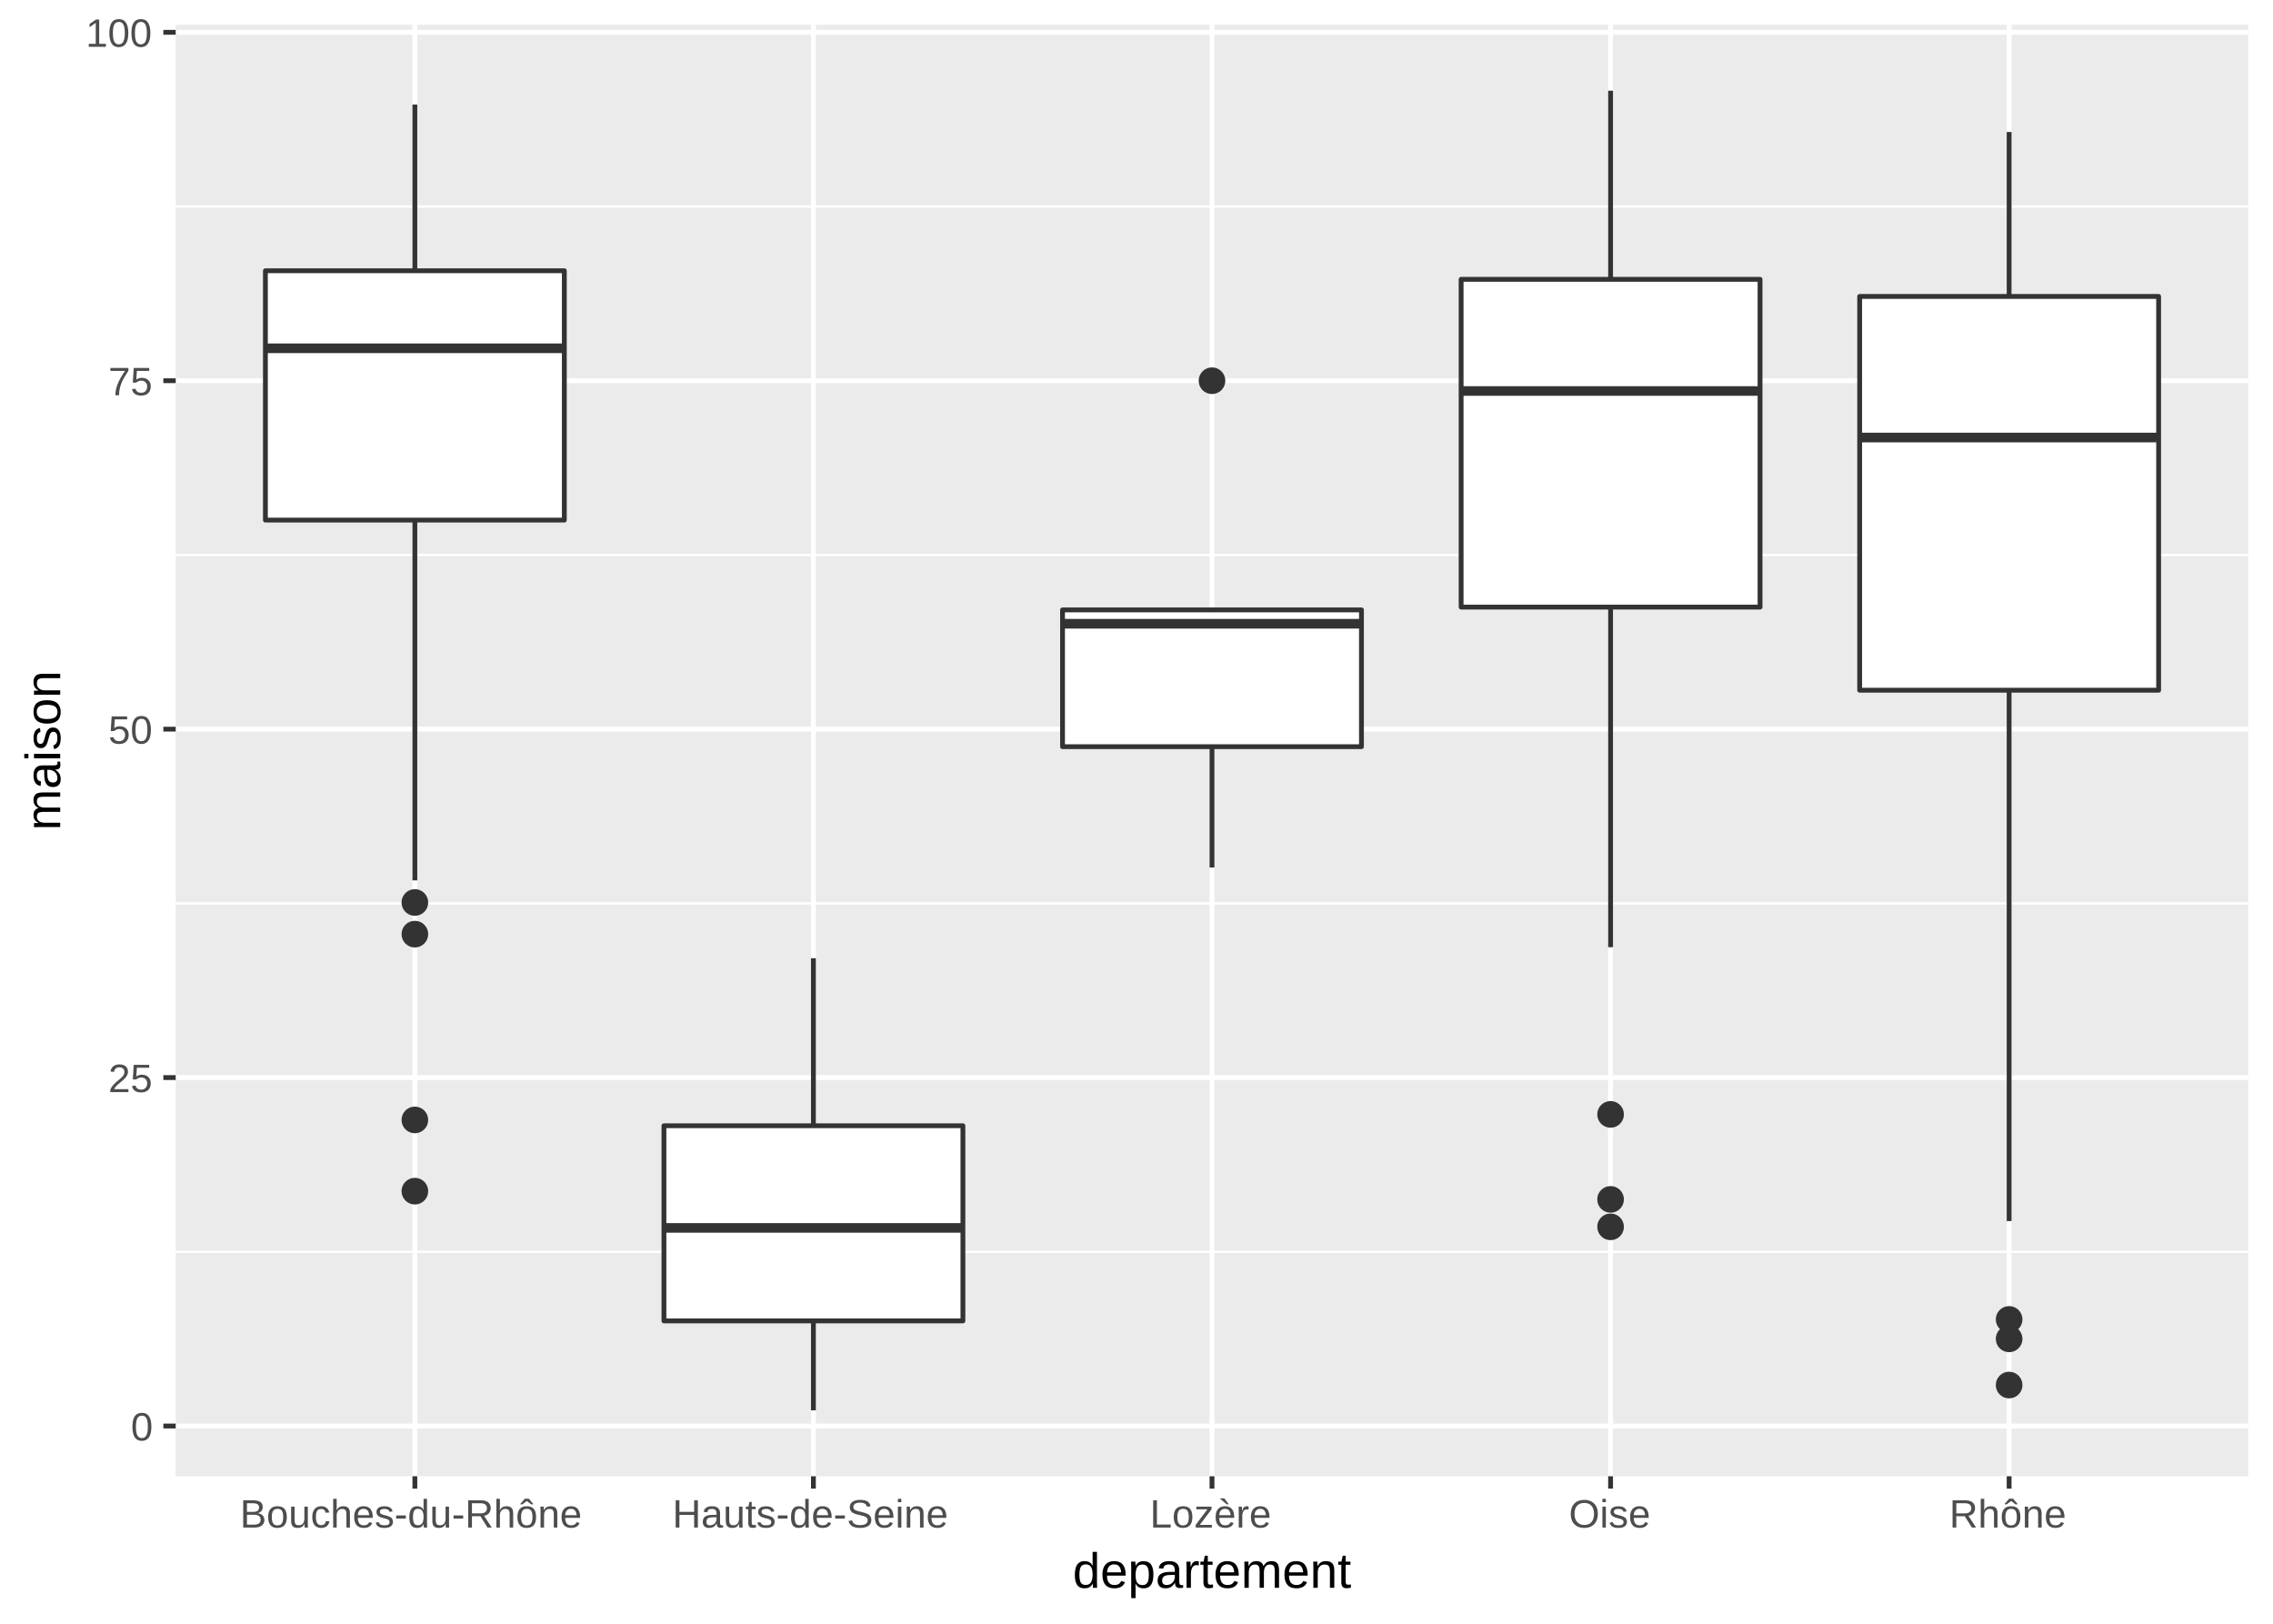
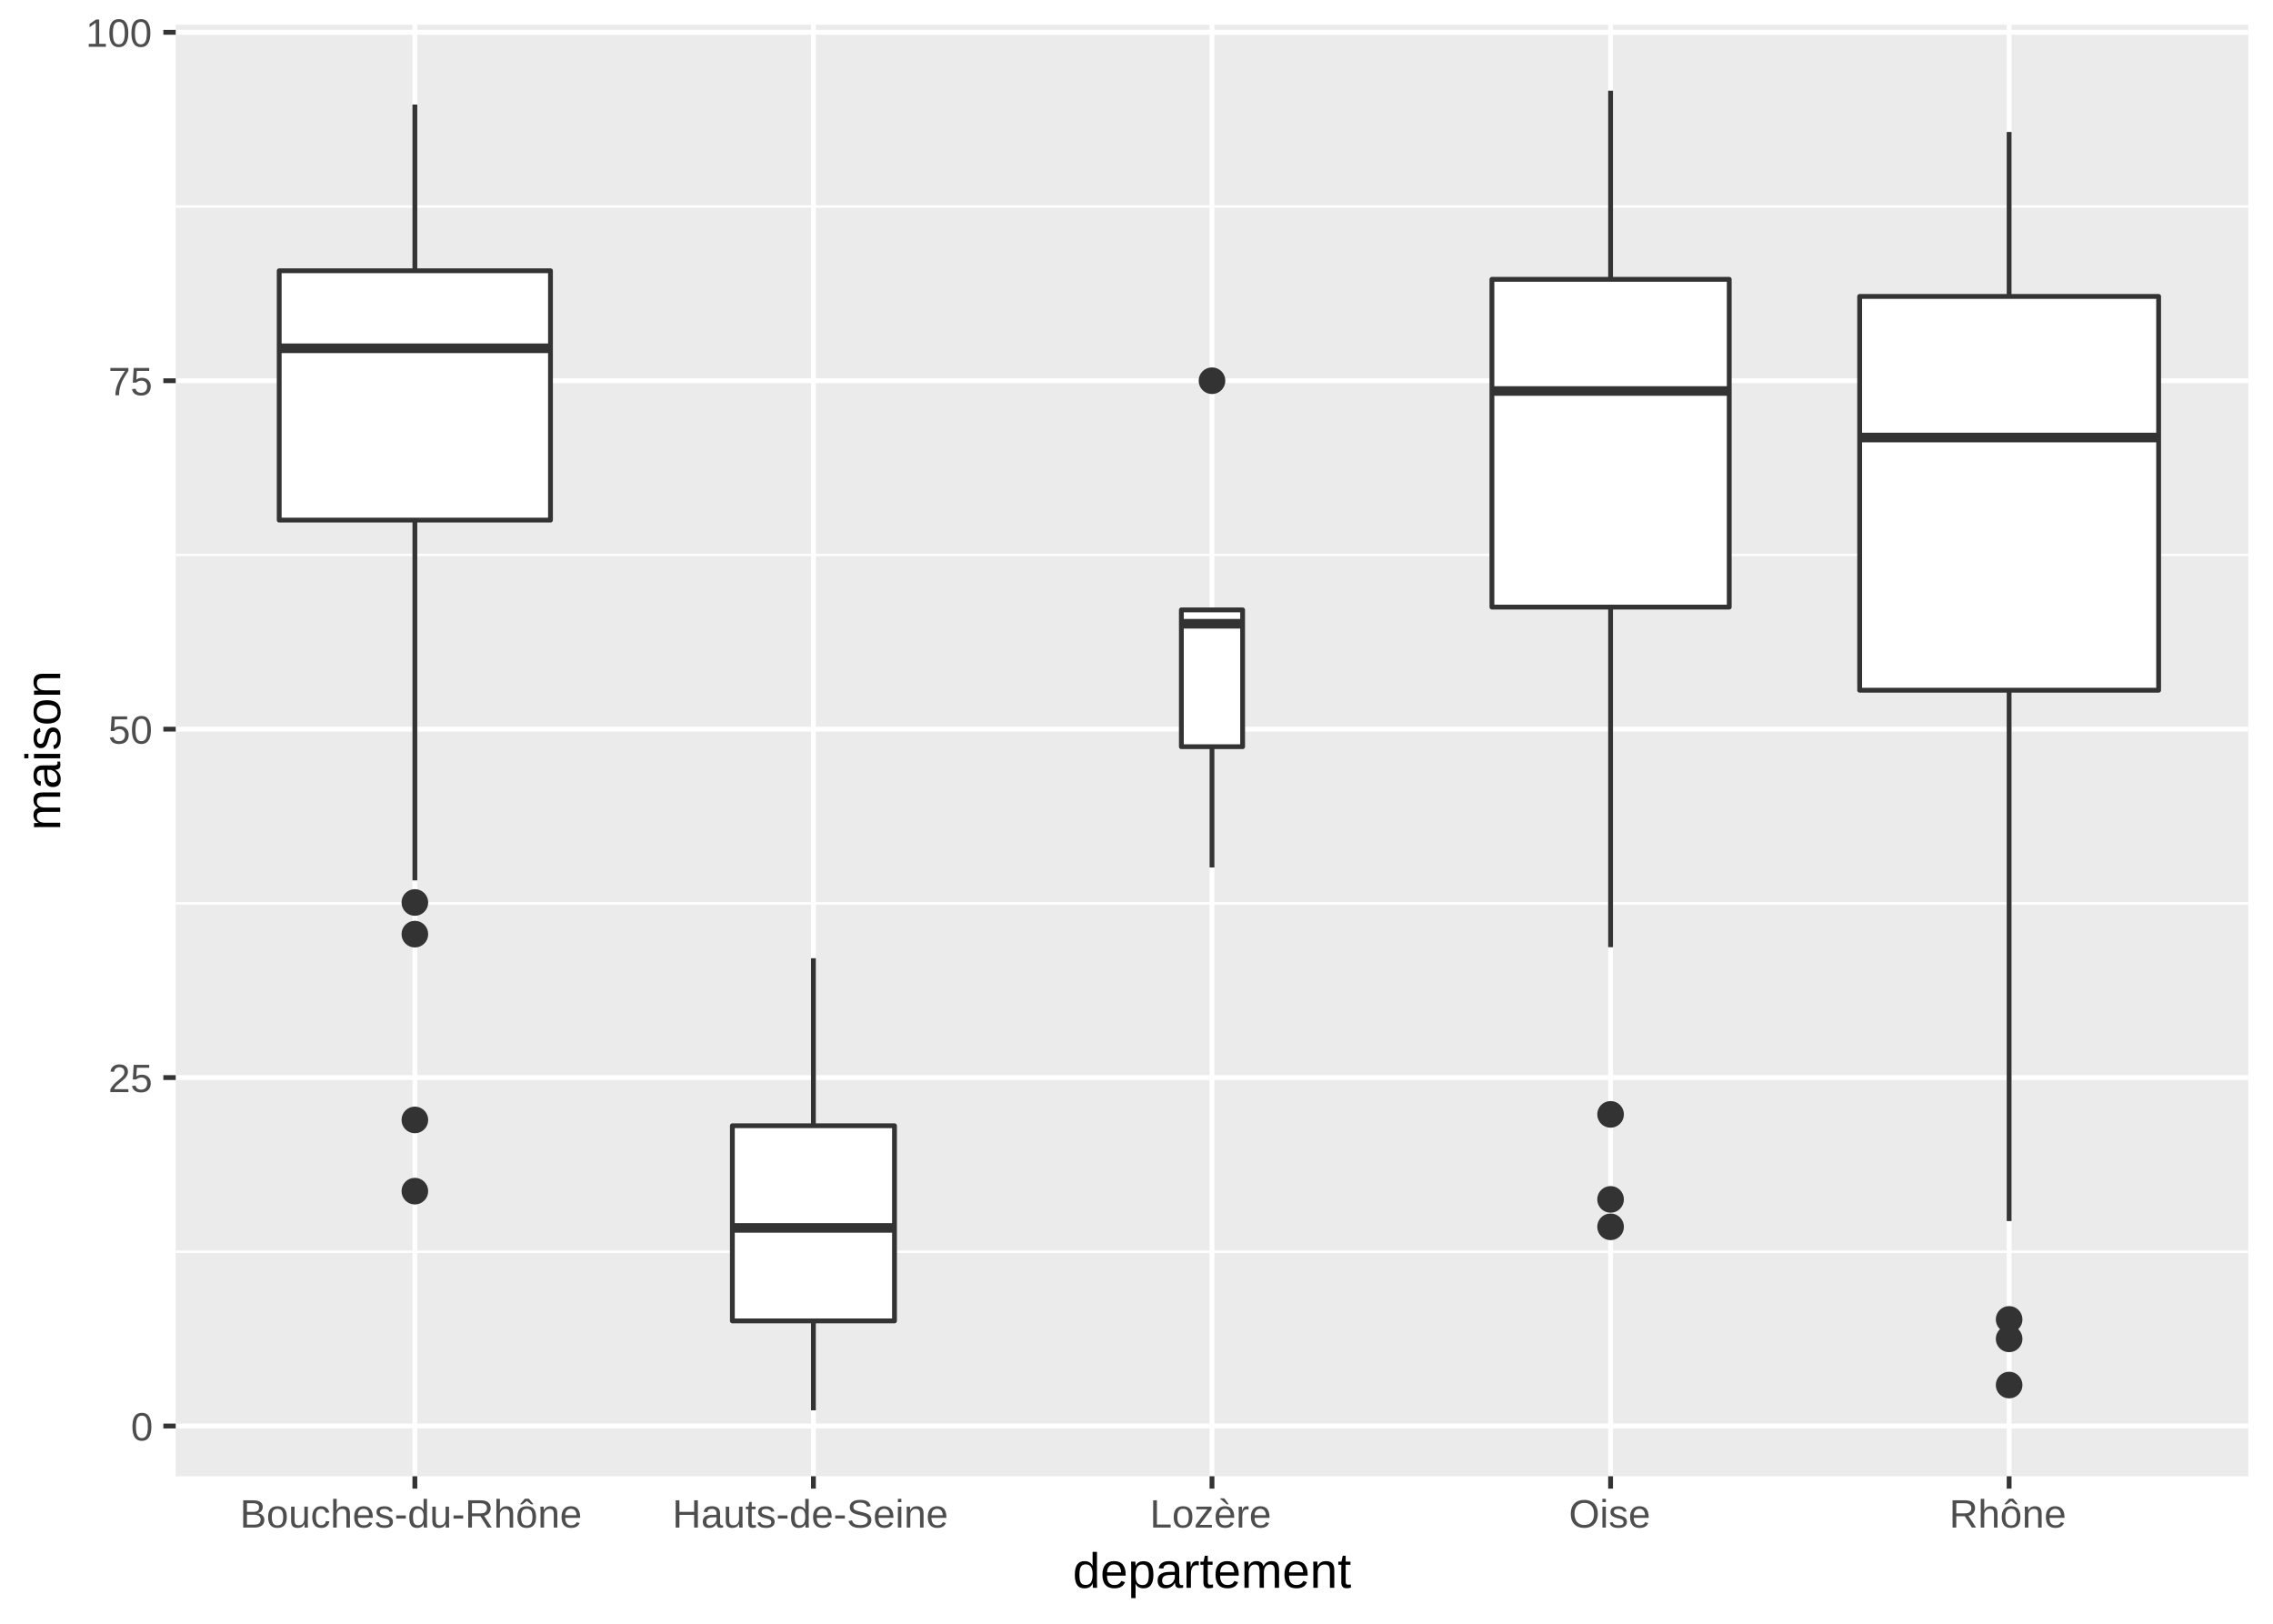
<svg xmlns="http://www.w3.org/2000/svg" viewBox="0 0 504.00 360.00">
  <defs>
    <style type="text/css">
    line, polyline, path, rect, circle {
      fill: none;
      stroke: #000000;
      stroke-linecap: round;
      stroke-linejoin: round;
      stroke-miterlimit: 10.00;
    }
  </style>
  </defs>
  <rect width="100%" height="100%" style="stroke: none; fill: #FFFFFF;" />
  <rect x="0.00" y="0.00" width="504.00" height="360.00" style="stroke-width: 1.07; stroke: #FFFFFF; fill: #FFFFFF;" />
  <defs>
    <clipPath id="cpMzguOTYxNXw0OTguNTIxfDMyNy4zMTN8NS40Nzk0NQ==">
      <rect x="38.96" y="5.48" width="459.56" height="321.83" />
    </clipPath>
  </defs>
  <rect x="38.96" y="5.48" width="459.56" height="321.83" style="stroke-width: 1.07; stroke: none; fill: #EBEBEB;" clip-path="url(#cpMzguOTYxNXw0OTguNTIxfDMyNy4zMTN8NS40Nzk0NQ==)" />
  <polyline points="38.96,277.53 498.52,277.53 " style="stroke-width: 0.53; stroke: #FFFFFF; stroke-linecap: butt;" clip-path="url(#cpMzguOTYxNXw0OTguNTIxfDMyNy4zMTN8NS40Nzk0NQ==)" />
  <polyline points="38.96,200.29 498.52,200.29 " style="stroke-width: 0.53; stroke: #FFFFFF; stroke-linecap: butt;" clip-path="url(#cpMzguOTYxNXw0OTguNTIxfDMyNy4zMTN8NS40Nzk0NQ==)" />
  <polyline points="38.96,123.04 498.52,123.04 " style="stroke-width: 0.53; stroke: #FFFFFF; stroke-linecap: butt;" clip-path="url(#cpMzguOTYxNXw0OTguNTIxfDMyNy4zMTN8NS40Nzk0NQ==)" />
  <polyline points="38.96,45.79 498.52,45.79 " style="stroke-width: 0.53; stroke: #FFFFFF; stroke-linecap: butt;" clip-path="url(#cpMzguOTYxNXw0OTguNTIxfDMyNy4zMTN8NS40Nzk0NQ==)" />
  <polyline points="38.96,316.16 498.52,316.16 " style="stroke-width: 1.07; stroke: #FFFFFF; stroke-linecap: butt;" clip-path="url(#cpMzguOTYxNXw0OTguNTIxfDMyNy4zMTN8NS40Nzk0NQ==)" />
  <polyline points="38.96,238.91 498.52,238.91 " style="stroke-width: 1.07; stroke: #FFFFFF; stroke-linecap: butt;" clip-path="url(#cpMzguOTYxNXw0OTguNTIxfDMyNy4zMTN8NS40Nzk0NQ==)" />
  <polyline points="38.96,161.66 498.52,161.66 " style="stroke-width: 1.07; stroke: #FFFFFF; stroke-linecap: butt;" clip-path="url(#cpMzguOTYxNXw0OTguNTIxfDMyNy4zMTN8NS40Nzk0NQ==)" />
  <polyline points="38.96,84.41 498.52,84.41 " style="stroke-width: 1.07; stroke: #FFFFFF; stroke-linecap: butt;" clip-path="url(#cpMzguOTYxNXw0OTguNTIxfDMyNy4zMTN8NS40Nzk0NQ==)" />
  <polyline points="38.96,7.16 498.52,7.16 " style="stroke-width: 1.07; stroke: #FFFFFF; stroke-linecap: butt;" clip-path="url(#cpMzguOTYxNXw0OTguNTIxfDMyNy4zMTN8NS40Nzk0NQ==)" />
  <polyline points="91.99,327.31 91.99,5.48 " style="stroke-width: 1.07; stroke: #FFFFFF; stroke-linecap: butt;" clip-path="url(#cpMzguOTYxNXw0OTguNTIxfDMyNy4zMTN8NS40Nzk0NQ==)" />
  <polyline points="180.36,327.31 180.36,5.48 " style="stroke-width: 1.07; stroke: #FFFFFF; stroke-linecap: butt;" clip-path="url(#cpMzguOTYxNXw0OTguNTIxfDMyNy4zMTN8NS40Nzk0NQ==)" />
  <polyline points="268.74,327.31 268.74,5.48 " style="stroke-width: 1.07; stroke: #FFFFFF; stroke-linecap: butt;" clip-path="url(#cpMzguOTYxNXw0OTguNTIxfDMyNy4zMTN8NS40Nzk0NQ==)" />
  <polyline points="357.12,327.31 357.12,5.48 " style="stroke-width: 1.07; stroke: #FFFFFF; stroke-linecap: butt;" clip-path="url(#cpMzguOTYxNXw0OTguNTIxfDMyNy4zMTN8NS40Nzk0NQ==)" />
  <polyline points="445.49,327.31 445.49,5.48 " style="stroke-width: 1.07; stroke: #FFFFFF; stroke-linecap: butt;" clip-path="url(#cpMzguOTYxNXw0OTguNTIxfDMyNy4zMTN8NS40Nzk0NQ==)" />
  <circle cx="91.99" cy="248.30" r="1.95pt" style="stroke-width: 0.71; stroke: #333333; fill: #333333;" clip-path="url(#cpMzguOTYxNXw0OTguNTIxfDMyNy4zMTN8NS40Nzk0NQ==)" />
  <circle cx="91.99" cy="200.09" r="1.95pt" style="stroke-width: 0.71; stroke: #333333; fill: #333333;" clip-path="url(#cpMzguOTYxNXw0OTguNTIxfDMyNy4zMTN8NS40Nzk0NQ==)" />
  <circle cx="91.99" cy="207.11" r="1.95pt" style="stroke-width: 0.71; stroke: #333333; fill: #333333;" clip-path="url(#cpMzguOTYxNXw0OTguNTIxfDMyNy4zMTN8NS40Nzk0NQ==)" />
  <circle cx="91.99" cy="264.09" r="1.95pt" style="stroke-width: 0.71; stroke: #333333; fill: #333333;" clip-path="url(#cpMzguOTYxNXw0OTguNTIxfDMyNy4zMTN8NS40Nzk0NQ==)" />
  <line x1="91.99" y1="60.03" x2="91.99" y2="23.19" style="stroke-width: 1.07; stroke: #333333; stroke-linecap: butt;" clip-path="url(#cpMzguOTYxNXw0OTguNTIxfDMyNy4zMTN8NS40Nzk0NQ==)" />
  <line x1="91.99" y1="115.31" x2="91.99" y2="195.19" style="stroke-width: 1.07; stroke: #333333; stroke-linecap: butt;" clip-path="url(#cpMzguOTYxNXw0OTguNTIxfDMyNy4zMTN8NS40Nzk0NQ==)" />
-   <polyline points="58.85,60.03 58.85,115.31 125.13,115.31 125.13,60.03 58.85,60.03 " style="stroke-width: 1.07; stroke: #333333; fill: #FFFFFF;" clip-path="url(#cpMzguOTYxNXw0OTguNTIxfDMyNy4zMTN8NS40Nzk0NQ==)" />
-   <line x1="58.85" y1="77.22" x2="125.13" y2="77.22" style="stroke-width: 2.13; stroke: #333333; stroke-linecap: butt;" clip-path="url(#cpMzguOTYxNXw0OTguNTIxfDMyNy4zMTN8NS40Nzk0NQ==)" />
+   <polyline points="61.91,60.03 61.91,115.31 122.06,115.31 122.06,60.03 61.91,60.03 " style="stroke-width: 1.07; stroke: #333333; fill: #FFFFFF;" clip-path="url(#cpMzguOTYxNXw0OTguNTIxfDMyNy4zMTN8NS40Nzk0NQ==)" />
+   <line x1="61.91" y1="77.22" x2="122.06" y2="77.22" style="stroke-width: 2.13; stroke: #333333; stroke-linecap: butt;" clip-path="url(#cpMzguOTYxNXw0OTguNTIxfDMyNy4zMTN8NS40Nzk0NQ==)" />
  <line x1="180.36" y1="249.59" x2="180.36" y2="212.44" style="stroke-width: 1.07; stroke: #333333; stroke-linecap: butt;" clip-path="url(#cpMzguOTYxNXw0OTguNTIxfDMyNy4zMTN8NS40Nzk0NQ==)" />
  <line x1="180.36" y1="292.86" x2="180.36" y2="312.68" style="stroke-width: 1.07; stroke: #333333; stroke-linecap: butt;" clip-path="url(#cpMzguOTYxNXw0OTguNTIxfDMyNy4zMTN8NS40Nzk0NQ==)" />
-   <polyline points="147.22,249.59 147.22,292.86 213.51,292.86 213.51,249.59 147.22,249.59 " style="stroke-width: 1.07; stroke: #333333; fill: #FFFFFF;" clip-path="url(#cpMzguOTYxNXw0OTguNTIxfDMyNy4zMTN8NS40Nzk0NQ==)" />
-   <line x1="147.22" y1="272.24" x2="213.51" y2="272.24" style="stroke-width: 2.13; stroke: #333333; stroke-linecap: butt;" clip-path="url(#cpMzguOTYxNXw0OTguNTIxfDMyNy4zMTN8NS40Nzk0NQ==)" />
+   <polyline points="162.39,249.59 162.39,292.86 198.34,292.86 198.34,249.59 162.39,249.59 " style="stroke-width: 1.07; stroke: #333333; fill: #FFFFFF;" clip-path="url(#cpMzguOTYxNXw0OTguNTIxfDMyNy4zMTN8NS40Nzk0NQ==)" />
+   <line x1="162.39" y1="272.24" x2="198.34" y2="272.24" style="stroke-width: 2.13; stroke: #333333; stroke-linecap: butt;" clip-path="url(#cpMzguOTYxNXw0OTguNTIxfDMyNy4zMTN8NS40Nzk0NQ==)" />
  <circle cx="268.74" cy="84.41" r="1.95pt" style="stroke-width: 0.71; stroke: #333333; fill: #333333;" clip-path="url(#cpMzguOTYxNXw0OTguNTIxfDMyNy4zMTN8NS40Nzk0NQ==)" />
  <line x1="268.74" y1="135.22" x2="268.74" y2="135.22" style="stroke-width: 1.07; stroke: #333333; stroke-linecap: butt;" clip-path="url(#cpMzguOTYxNXw0OTguNTIxfDMyNy4zMTN8NS40Nzk0NQ==)" />
  <line x1="268.74" y1="165.55" x2="268.74" y2="192.33" style="stroke-width: 1.07; stroke: #333333; stroke-linecap: butt;" clip-path="url(#cpMzguOTYxNXw0OTguNTIxfDMyNy4zMTN8NS40Nzk0NQ==)" />
-   <polyline points="235.60,135.22 235.60,165.55 301.88,165.55 301.88,135.22 235.60,135.22 " style="stroke-width: 1.07; stroke: #333333; fill: #FFFFFF;" clip-path="url(#cpMzguOTYxNXw0OTguNTIxfDMyNy4zMTN8NS40Nzk0NQ==)" />
-   <line x1="235.60" y1="138.29" x2="301.88" y2="138.29" style="stroke-width: 2.13; stroke: #333333; stroke-linecap: butt;" clip-path="url(#cpMzguOTYxNXw0OTguNTIxfDMyNy4zMTN8NS40Nzk0NQ==)" />
+   <polyline points="261.95,135.22 261.95,165.55 275.53,165.55 275.53,135.22 261.95,135.22 " style="stroke-width: 1.07; stroke: #333333; fill: #FFFFFF;" clip-path="url(#cpMzguOTYxNXw0OTguNTIxfDMyNy4zMTN8NS40Nzk0NQ==)" />
+   <line x1="261.95" y1="138.29" x2="275.53" y2="138.29" style="stroke-width: 2.13; stroke: #333333; stroke-linecap: butt;" clip-path="url(#cpMzguOTYxNXw0OTguNTIxfDMyNy4zMTN8NS40Nzk0NQ==)" />
  <circle cx="357.12" cy="265.92" r="1.95pt" style="stroke-width: 0.71; stroke: #333333; fill: #333333;" clip-path="url(#cpMzguOTYxNXw0OTguNTIxfDMyNy4zMTN8NS40Nzk0NQ==)" />
  <circle cx="357.12" cy="247.07" r="1.95pt" style="stroke-width: 0.71; stroke: #333333; fill: #333333;" clip-path="url(#cpMzguOTYxNXw0OTguNTIxfDMyNy4zMTN8NS40Nzk0NQ==)" />
  <circle cx="357.12" cy="272.00" r="1.95pt" style="stroke-width: 0.71; stroke: #333333; fill: #333333;" clip-path="url(#cpMzguOTYxNXw0OTguNTIxfDMyNy4zMTN8NS40Nzk0NQ==)" />
  <line x1="357.12" y1="61.93" x2="357.12" y2="20.11" style="stroke-width: 1.07; stroke: #333333; stroke-linecap: butt;" clip-path="url(#cpMzguOTYxNXw0OTguNTIxfDMyNy4zMTN8NS40Nzk0NQ==)" />
  <line x1="357.12" y1="134.60" x2="357.12" y2="210.00" style="stroke-width: 1.07; stroke: #333333; stroke-linecap: butt;" clip-path="url(#cpMzguOTYxNXw0OTguNTIxfDMyNy4zMTN8NS40Nzk0NQ==)" />
-   <polyline points="323.98,61.93 323.98,134.60 390.26,134.60 390.26,61.93 323.98,61.93 " style="stroke-width: 1.07; stroke: #333333; fill: #FFFFFF;" clip-path="url(#cpMzguOTYxNXw0OTguNTIxfDMyNy4zMTN8NS40Nzk0NQ==)" />
-   <line x1="323.98" y1="86.69" x2="390.26" y2="86.69" style="stroke-width: 2.13; stroke: #333333; stroke-linecap: butt;" clip-path="url(#cpMzguOTYxNXw0OTguNTIxfDMyNy4zMTN8NS40Nzk0NQ==)" />
+   <polyline points="330.81,61.93 330.81,134.60 383.43,134.60 383.43,61.93 330.81,61.93 " style="stroke-width: 1.07; stroke: #333333; fill: #FFFFFF;" clip-path="url(#cpMzguOTYxNXw0OTguNTIxfDMyNy4zMTN8NS40Nzk0NQ==)" />
+   <line x1="330.81" y1="86.69" x2="383.43" y2="86.69" style="stroke-width: 2.13; stroke: #333333; stroke-linecap: butt;" clip-path="url(#cpMzguOTYxNXw0OTguNTIxfDMyNy4zMTN8NS40Nzk0NQ==)" />
  <circle cx="445.49" cy="307.08" r="1.95pt" style="stroke-width: 0.71; stroke: #333333; fill: #333333;" clip-path="url(#cpMzguOTYxNXw0OTguNTIxfDMyNy4zMTN8NS40Nzk0NQ==)" />
  <circle cx="445.49" cy="292.53" r="1.95pt" style="stroke-width: 0.71; stroke: #333333; fill: #333333;" clip-path="url(#cpMzguOTYxNXw0OTguNTIxfDMyNy4zMTN8NS40Nzk0NQ==)" />
  <circle cx="445.49" cy="296.84" r="1.95pt" style="stroke-width: 0.71; stroke: #333333; fill: #333333;" clip-path="url(#cpMzguOTYxNXw0OTguNTIxfDMyNy4zMTN8NS40Nzk0NQ==)" />
  <line x1="445.49" y1="65.72" x2="445.49" y2="29.26" style="stroke-width: 1.07; stroke: #333333; stroke-linecap: butt;" clip-path="url(#cpMzguOTYxNXw0OTguNTIxfDMyNy4zMTN8NS40Nzk0NQ==)" />
  <line x1="445.49" y1="153.03" x2="445.49" y2="270.72" style="stroke-width: 1.07; stroke: #333333; stroke-linecap: butt;" clip-path="url(#cpMzguOTYxNXw0OTguNTIxfDMyNy4zMTN8NS40Nzk0NQ==)" />
  <polyline points="412.35,65.72 412.35,153.03 478.64,153.03 478.64,65.72 412.35,65.72 " style="stroke-width: 1.07; stroke: #333333; fill: #FFFFFF;" clip-path="url(#cpMzguOTYxNXw0OTguNTIxfDMyNy4zMTN8NS40Nzk0NQ==)" />
  <line x1="412.35" y1="97.00" x2="478.64" y2="97.00" style="stroke-width: 2.13; stroke: #333333; stroke-linecap: butt;" clip-path="url(#cpMzguOTYxNXw0OTguNTIxfDMyNy4zMTN8NS40Nzk0NQ==)" />
  <defs>
    <clipPath id="cpMHw1MDR8MzYwfDA=">
      <rect x="0.00" y="0.00" width="504.00" height="360.00" />
    </clipPath>
  </defs>
  <g clip-path="url(#cpMHw1MDR8MzYwfDA=)">
    <text x="29.02" y="319.38" style="font-size: 8.80px; fill: #4D4D4D; font-family: Arial;" textLength="5.01px" lengthAdjust="spacingAndGlyphs">0</text>
  </g>
  <g clip-path="url(#cpMHw1MDR8MzYwfDA=)">
    <text x="24.02" y="242.13" style="font-size: 8.80px; fill: #4D4D4D; font-family: Arial;" textLength="10.01px" lengthAdjust="spacingAndGlyphs">25</text>
  </g>
  <g clip-path="url(#cpMHw1MDR8MzYwfDA=)">
    <text x="24.02" y="164.88" style="font-size: 8.80px; fill: #4D4D4D; font-family: Arial;" textLength="10.01px" lengthAdjust="spacingAndGlyphs">50</text>
  </g>
  <g clip-path="url(#cpMHw1MDR8MzYwfDA=)">
    <text x="24.02" y="87.63" style="font-size: 8.80px; fill: #4D4D4D; font-family: Arial;" textLength="10.01px" lengthAdjust="spacingAndGlyphs">75</text>
  </g>
  <g clip-path="url(#cpMHw1MDR8MzYwfDA=)">
    <text x="19.01" y="10.38" style="font-size: 8.80px; fill: #4D4D4D; font-family: Arial;" textLength="15.02px" lengthAdjust="spacingAndGlyphs">100</text>
  </g>
  <polyline points="36.22,316.16 38.96,316.16 " style="stroke-width: 1.07; stroke: #333333; stroke-linecap: butt;" clip-path="url(#cpMHw1MDR8MzYwfDA=)" />
  <polyline points="36.22,238.91 38.96,238.91 " style="stroke-width: 1.07; stroke: #333333; stroke-linecap: butt;" clip-path="url(#cpMHw1MDR8MzYwfDA=)" />
  <polyline points="36.22,161.66 38.96,161.66 " style="stroke-width: 1.07; stroke: #333333; stroke-linecap: butt;" clip-path="url(#cpMHw1MDR8MzYwfDA=)" />
  <polyline points="36.22,84.41 38.96,84.41 " style="stroke-width: 1.07; stroke: #333333; stroke-linecap: butt;" clip-path="url(#cpMHw1MDR8MzYwfDA=)" />
  <polyline points="36.22,7.16 38.96,7.16 " style="stroke-width: 1.07; stroke: #333333; stroke-linecap: butt;" clip-path="url(#cpMHw1MDR8MzYwfDA=)" />
  <polyline points="91.99,330.05 91.99,327.31 " style="stroke-width: 1.07; stroke: #333333; stroke-linecap: butt;" clip-path="url(#cpMHw1MDR8MzYwfDA=)" />
  <polyline points="180.36,330.05 180.36,327.31 " style="stroke-width: 1.07; stroke: #333333; stroke-linecap: butt;" clip-path="url(#cpMHw1MDR8MzYwfDA=)" />
  <polyline points="268.74,330.05 268.74,327.31 " style="stroke-width: 1.07; stroke: #333333; stroke-linecap: butt;" clip-path="url(#cpMHw1MDR8MzYwfDA=)" />
  <polyline points="357.12,330.05 357.12,327.31 " style="stroke-width: 1.07; stroke: #333333; stroke-linecap: butt;" clip-path="url(#cpMHw1MDR8MzYwfDA=)" />
  <polyline points="445.49,330.05 445.49,327.31 " style="stroke-width: 1.07; stroke: #333333; stroke-linecap: butt;" clip-path="url(#cpMHw1MDR8MzYwfDA=)" />
  <g clip-path="url(#cpMHw1MDR8MzYwfDA=)">
    <text x="53.21" y="338.68" style="font-size: 8.80px; fill: #4D4D4D; font-family: Arial;" textLength="77.55px" lengthAdjust="spacingAndGlyphs">Bouches-du-Rhône</text>
  </g>
  <g clip-path="url(#cpMHw1MDR8MzYwfDA=)">
    <text x="149.10" y="338.68" style="font-size: 8.80px; fill: #4D4D4D; font-family: Arial;" textLength="62.53px" lengthAdjust="spacingAndGlyphs">Hauts-de-Seine</text>
  </g>
  <g clip-path="url(#cpMHw1MDR8MzYwfDA=)">
    <text x="254.98" y="338.68" style="font-size: 8.80px; fill: #4D4D4D; font-family: Arial;" textLength="27.52px" lengthAdjust="spacingAndGlyphs">Lozère</text>
  </g>
  <g clip-path="url(#cpMHw1MDR8MzYwfDA=)">
    <text x="347.87" y="338.68" style="font-size: 8.80px; fill: #4D4D4D; font-family: Arial;" textLength="18.51px" lengthAdjust="spacingAndGlyphs">Oise</text>
  </g>
  <g clip-path="url(#cpMHw1MDR8MzYwfDA=)">
    <text x="432.23" y="338.68" style="font-size: 8.80px; fill: #4D4D4D; font-family: Arial;" textLength="26.52px" lengthAdjust="spacingAndGlyphs">Rhône</text>
  </g>
  <g clip-path="url(#cpMHw1MDR8MzYwfDA=)">
    <text x="237.86" y="352.04" style="font-size: 11.00px; font-family: Arial;" textLength="61.76px" lengthAdjust="spacingAndGlyphs">departement</text>
  </g>
  <g clip-path="url(#cpMHw1MDR8MzYwfDA=)">
    <text transform="translate(13.35,184.13) rotate(-90)" style="font-size: 11.00px; font-family: Arial;" textLength="35.46px" lengthAdjust="spacingAndGlyphs">maison</text>
  </g>
</svg>
